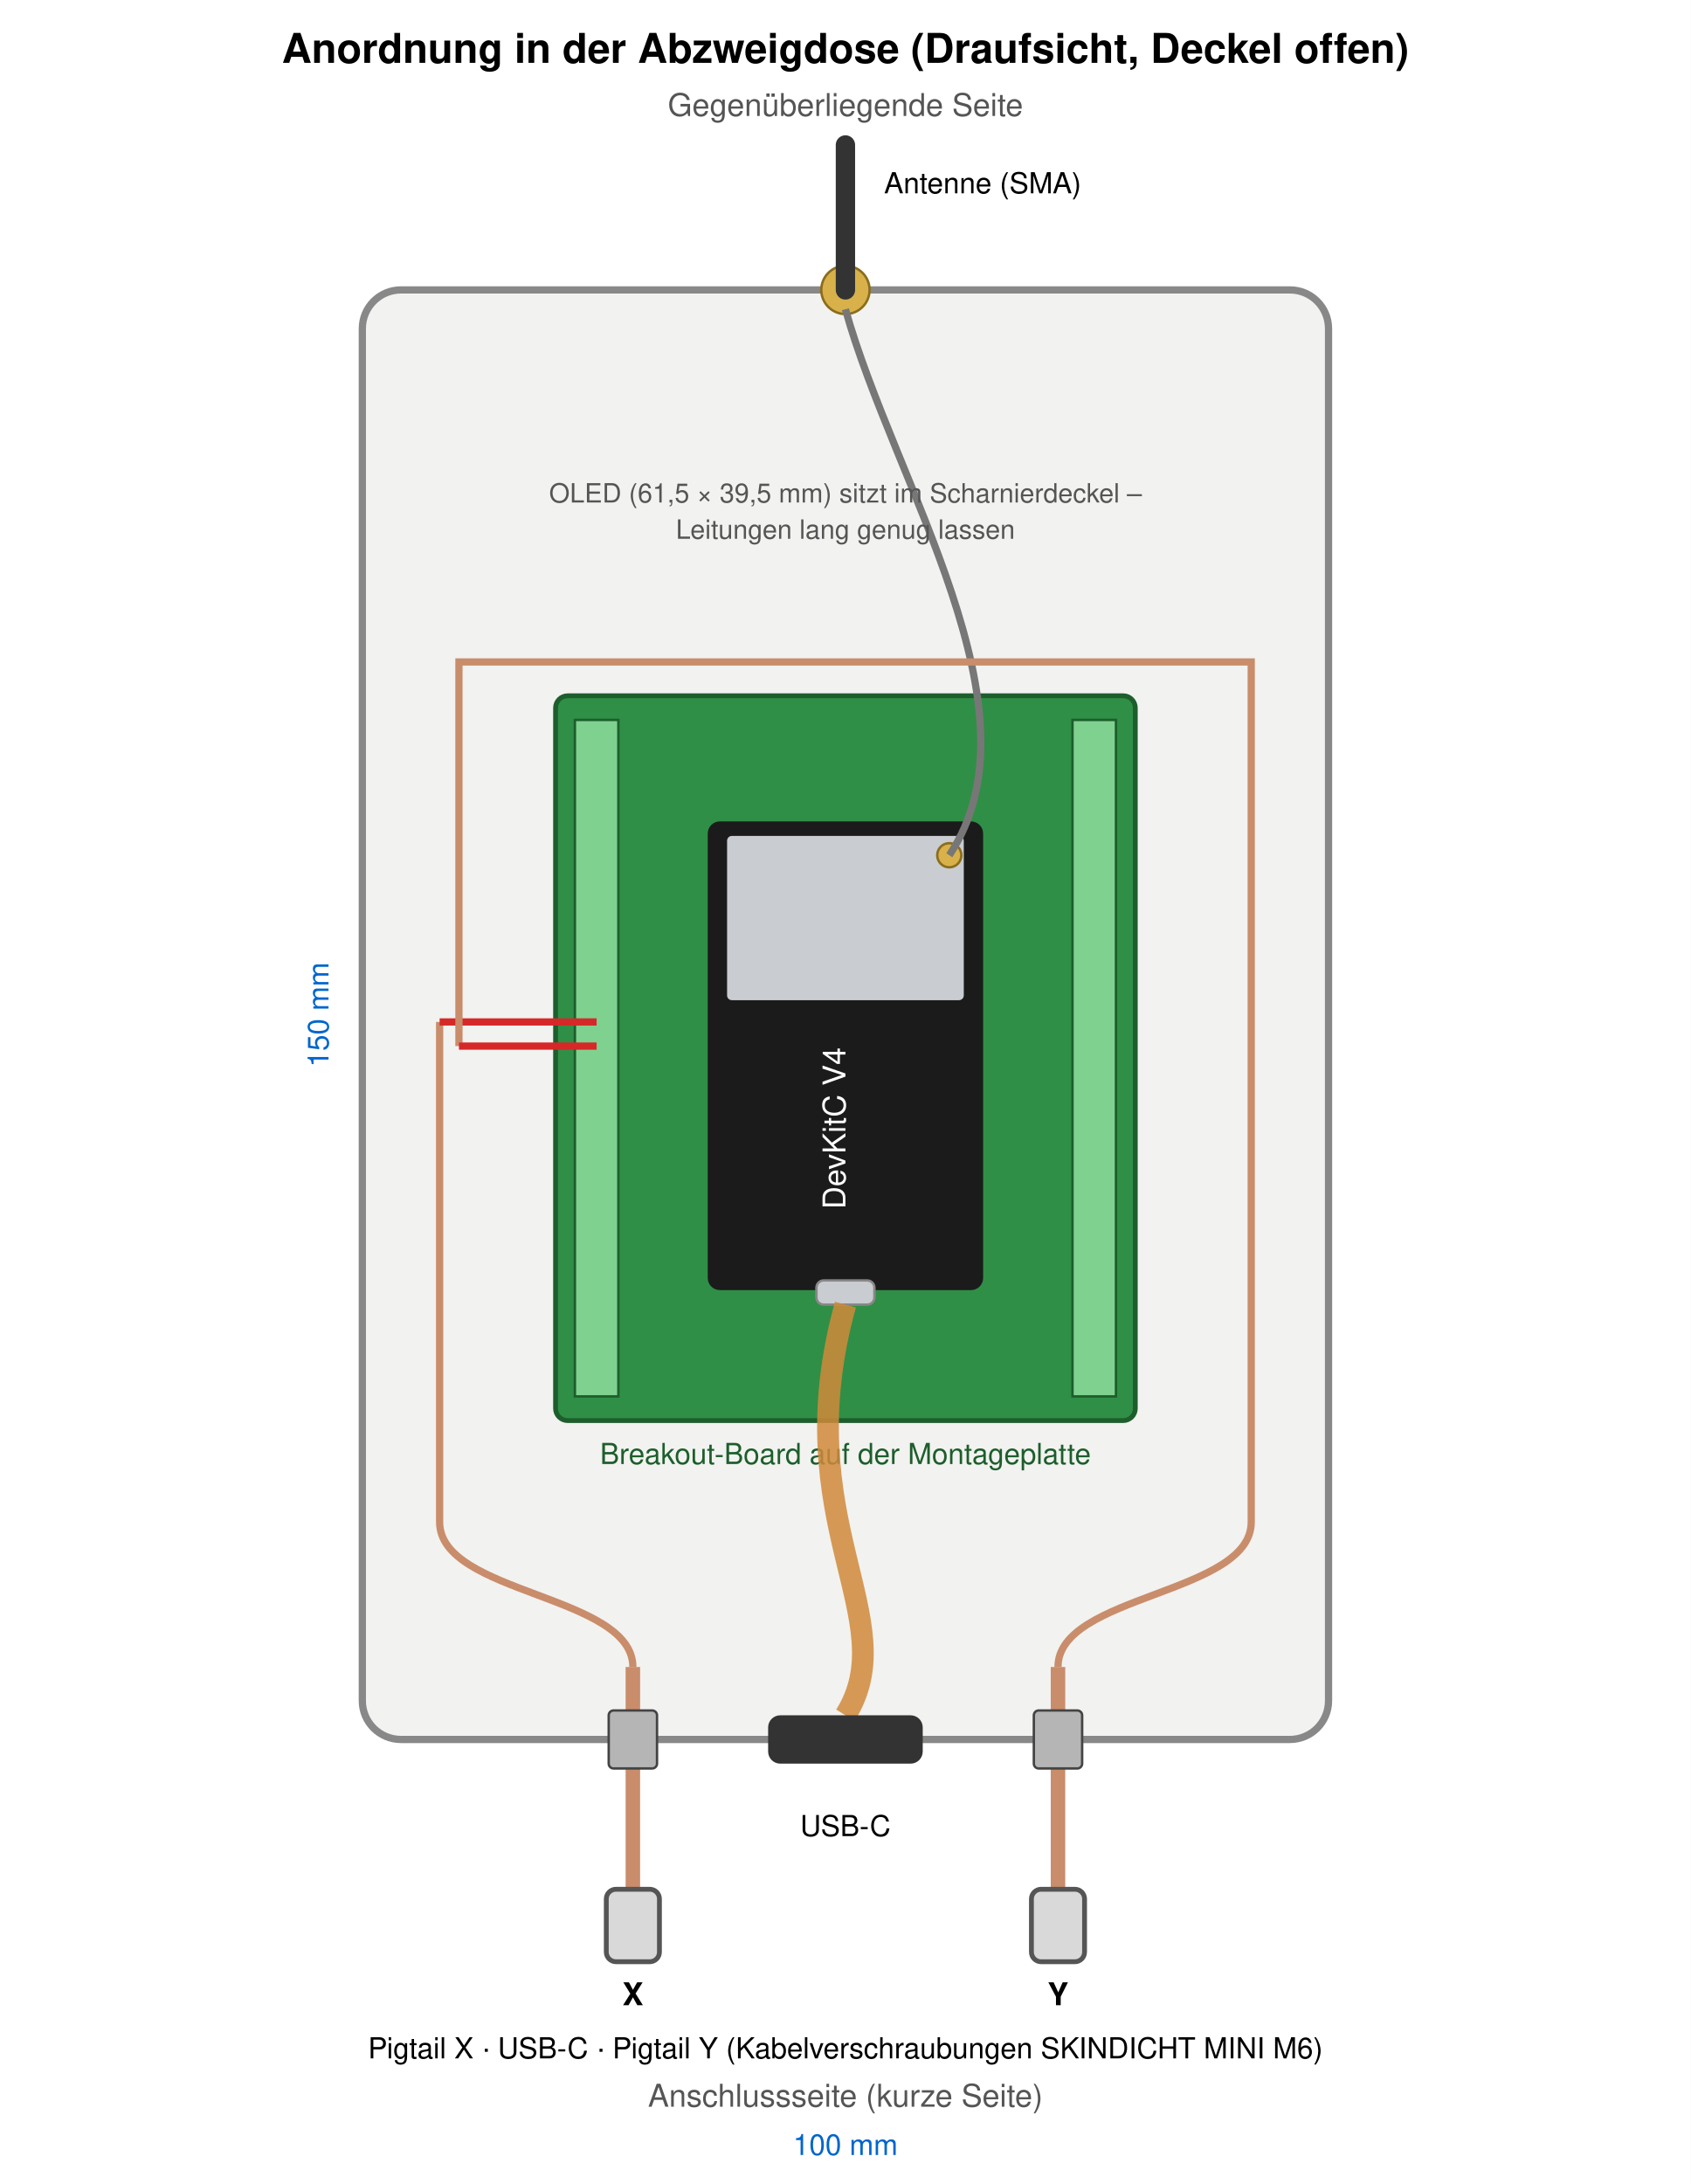
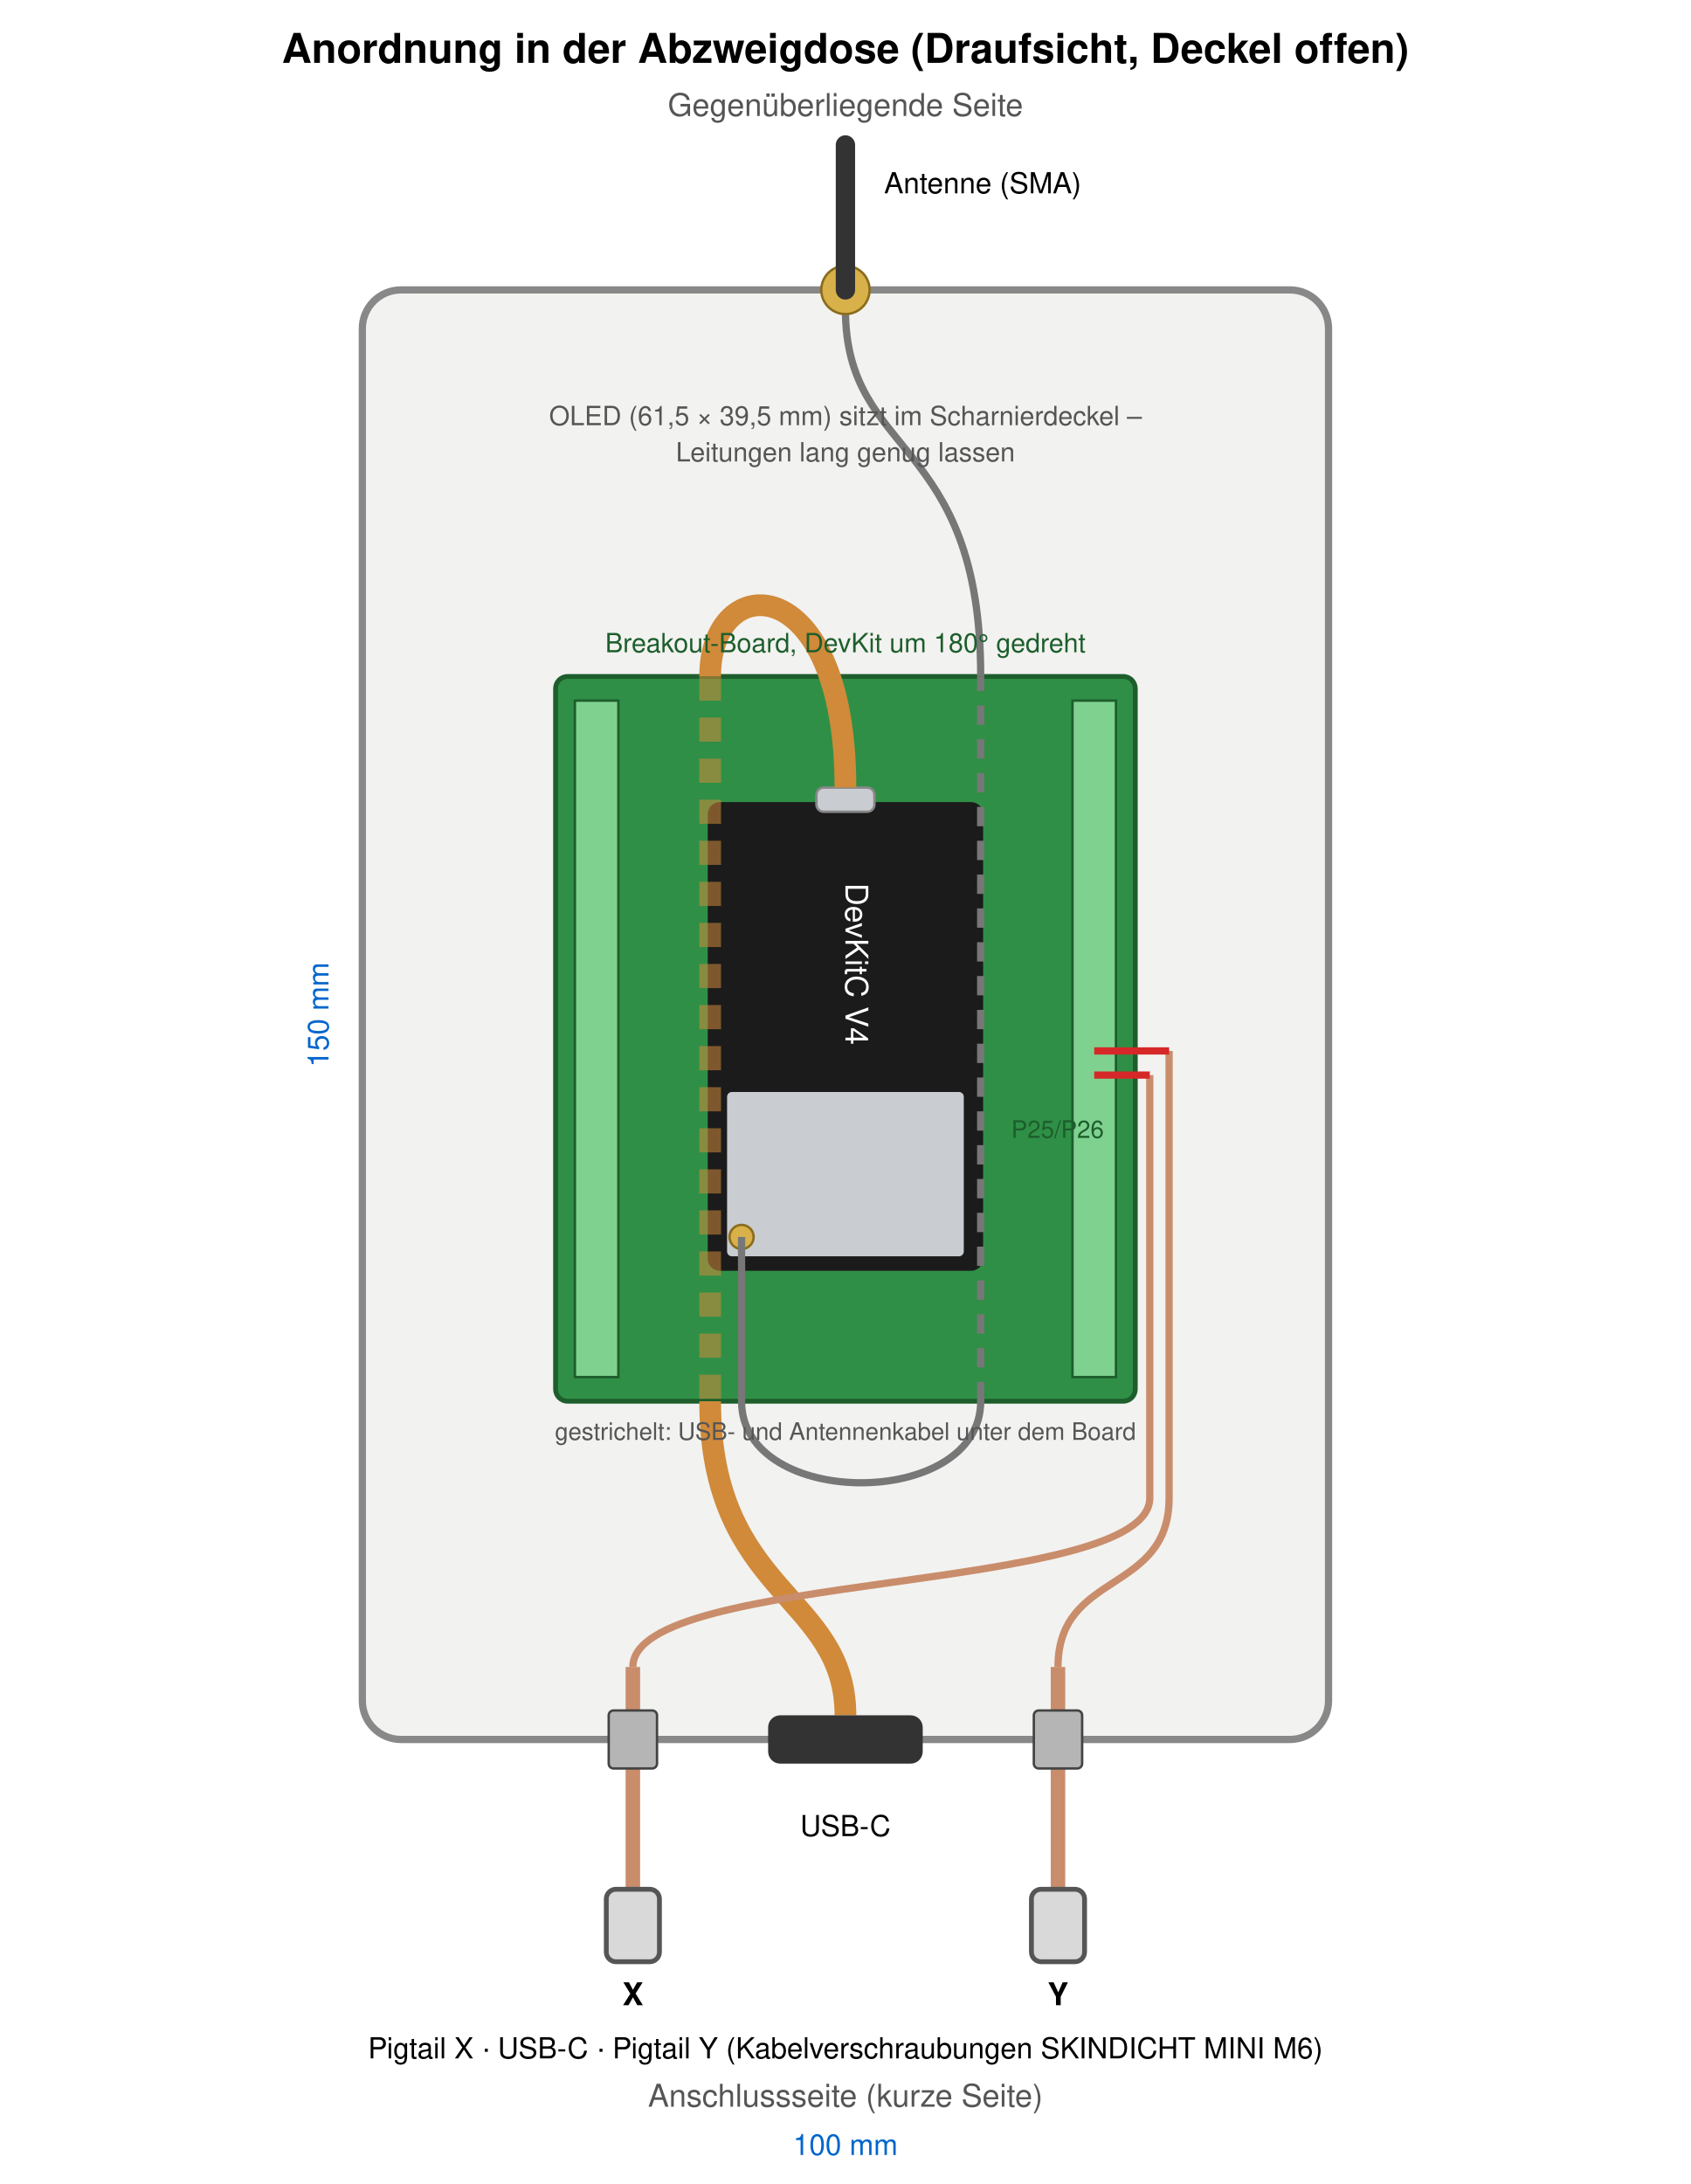
<svg xmlns="http://www.w3.org/2000/svg" viewBox="0 0 700 904" font-family="Helvetica,Arial,sans-serif">
  <rect x="0" y="0" width="700" height="904" fill="#fff" />
  <text x="350.0" y="26" text-anchor="middle" font-size="17" font-weight="bold">Anordnung in der Abzweigdose (Draufsicht, Deckel offen)</text>
  <rect x="150" y="120" width="400" height="600" rx="16" fill="#f2f2f0" stroke="#888" stroke-width="3" />
+   <rect x="230" y="280" width="240" height="300" rx="5" fill="#2f8f46" stroke="#1d5e2c" stroke-width="2" />
+   <rect x="238" y="290" width="18" height="280" fill="#7fd18f" stroke="#1d5e2c" />
+   <rect x="444" y="290" width="18" height="280" fill="#7fd18f" stroke="#1d5e2c" />
+   <rect x="293.0" y="332" width="114.0" height="194.0" rx="5" fill="#1b1b1b" />
+   <rect x="301.0" y="452.0" width="98.0" height="68" rx="2" fill="#c9ccd1" />
+   <text x="350" y="399.0" text-anchor="middle" font-size="13" fill="#fff" transform="rotate(90 350 399.0)">DevKitC V4</text>
+   <rect x="338" y="326" width="24" height="10" rx="3" fill="#c9ccd1" stroke="#888" />
+   <circle cx="307.0" cy="512.0" r="5" fill="#d8b14a" stroke="#8a6d1d" />
+   <path d="M350,326 C350,235 294,235 294,280" fill="none" stroke="#d08a3a" stroke-width="9" />
+   <line x1="294" y1="280" x2="294" y2="580" stroke="#d08a3a" stroke-width="9" stroke-dasharray="10 7" stroke-opacity=".55" />
+   <path d="M294,580 C294,660 350,660 350,710" fill="none" stroke="#d08a3a" stroke-width="9" />
+   <path d="M307.0,512.0 L307.0,580 C307.0,625 406,625 406,580" fill="none" stroke="#777" stroke-width="3" />
+   <line x1="406" y1="580" x2="406" y2="280" stroke="#777" stroke-width="3" stroke-dasharray="8 6" />
+   <path d="M406,280 C406,180 350,190 350,128" fill="none" stroke="#777" stroke-width="3" />
+   <text x="350.0" y="270" text-anchor="middle" font-size="11" fill="#1d5e2c">Breakout-Board, DevKit um 180° gedreht</text>
+   <text x="350.0" y="596" text-anchor="middle" font-size="10" fill="#555">gestrichelt: USB- und Antennenkabel unter dem Board</text>
  <circle cx="350" cy="120" r="10" fill="#d8b14a" stroke="#8a6d1d" />
  <line x1="350" y1="120" x2="350" y2="60" stroke="#333" stroke-width="8" stroke-linecap="round" />
  <text x="366" y="80" font-size="12">Antenne (SMA)</text>
  <text x="350.0" y="48" text-anchor="middle" font-size="13" fill="#555">Gegenüberliegende Seite</text>
-   <rect x="230" y="288" width="240" height="300" rx="5" fill="#2f8f46" stroke="#1d5e2c" stroke-width="2" />
-   <rect x="238" y="298" width="18" height="280" fill="#7fd18f" stroke="#1d5e2c" />
-   <rect x="444" y="298" width="18" height="280" fill="#7fd18f" stroke="#1d5e2c" />
-   <rect x="293.0" y="340" width="114.0" height="194.0" rx="5" fill="#1b1b1b" />
-   <rect x="301.0" y="346" width="98.0" height="68" rx="2" fill="#c9ccd1" />
-   <text x="350" y="467.0" text-anchor="middle" font-size="13" fill="#fff" transform="rotate(-90 350 467.0)">DevKitC V4</text>
-   <circle cx="393.0" cy="354" r="5" fill="#d8b14a" stroke="#8a6d1d" />
-   <path d="M393.0,354 C433.0,294 370,200 350,128" fill="none" stroke="#777" stroke-width="3" />
-   <text x="350.0" y="606" text-anchor="middle" font-size="12" fill="#1d5e2c">Breakout-Board auf der Montageplatte</text>
-   <rect x="338" y="530.0" width="24" height="10" rx="3" fill="#c9ccd1" stroke="#888" />
-   <path d="M350,540.0 C325,630 375,670 350,710" fill="none" stroke="#d08a3a" stroke-width="9" stroke-opacity=".85" />
  <rect x="318" y="710" width="64" height="20" rx="5" fill="#333" />
  <text x="350" y="760" text-anchor="middle" font-size="12">USB-C</text>
  <line x1="262" y1="790" x2="262" y2="690" stroke="#c98d6b" stroke-width="6" />
  <rect x="251" y="782" width="22" height="30" rx="4" fill="#d9d9d9" stroke="#555" stroke-width="2" />
  <text x="262" y="830" text-anchor="middle" font-size="13" font-weight="bold">X</text>
  <rect x="252" y="708" width="20" height="24" rx="2" fill="#b5b5b5" stroke="#444" />
-   <path d="M262,690 C262,660 182,660 182,630 L182,423.0" fill="none" stroke="#c98d6b" stroke-width="3" />
-   <line x1="182" y1="423.0" x2="247" y2="423.0" stroke="#d62828" stroke-width="3" />
+   <path d="M262,690 C262,650 476,660 476,620 L476,445.0" fill="none" stroke="#c98d6b" stroke-width="3" />
+   <line x1="476" y1="445.0" x2="453" y2="445.0" stroke="#d62828" stroke-width="3" />
  <line x1="438" y1="790" x2="438" y2="690" stroke="#c98d6b" stroke-width="6" />
  <rect x="427" y="782" width="22" height="30" rx="4" fill="#d9d9d9" stroke="#555" stroke-width="2" />
  <text x="438" y="830" text-anchor="middle" font-size="13" font-weight="bold">Y</text>
  <rect x="428" y="708" width="20" height="24" rx="2" fill="#b5b5b5" stroke="#444" />
-   <path d="M438,690 C438,660 518,660 518,630 L518,274 L190,274 L190,433.0" fill="none" stroke="#c98d6b" stroke-width="3" />
-   <line x1="190" y1="433.0" x2="247" y2="433.0" stroke="#d62828" stroke-width="3" />
+   <path d="M438,690 C438,650 484,660 484,620 L484,435.0" fill="none" stroke="#c98d6b" stroke-width="3" />
+   <line x1="484" y1="435.0" x2="453" y2="435.0" stroke="#d62828" stroke-width="3" />
+   <text x="457" y="471.0" font-size="10" fill="#1d5e2c" text-anchor="end">P25/P26</text>
  <text x="350.0" y="852" text-anchor="middle" font-size="12">Pigtail X · USB-C · Pigtail Y (Kabelverschraubungen SKINDICHT MINI M6)</text>
  <text x="350.0" y="872" text-anchor="middle" font-size="13" fill="#555">Anschlussseite (kurze Seite)</text>
-   <text x="350.0" y="208" text-anchor="middle" font-size="11" fill="#555">OLED (61,5 × 39,5 mm) sitzt im Scharnierdeckel –</text>
-   <text x="350.0" y="223" text-anchor="middle" font-size="11" fill="#555">Leitungen lang genug lassen</text>
+   <text x="350.0" y="176" text-anchor="middle" font-size="11" fill="#555">OLED (61,5 × 39,5 mm) sitzt im Scharnierdeckel –</text>
+   <text x="350.0" y="191" text-anchor="middle" font-size="11" fill="#555">Leitungen lang genug lassen</text>
  <text x="136" y="420.0" text-anchor="middle" font-size="12" fill="#06c" transform="rotate(-90 136 420.0)">150 mm</text>
  <text x="350.0" y="892" text-anchor="middle" font-size="12" fill="#06c">100 mm</text>
</svg>
